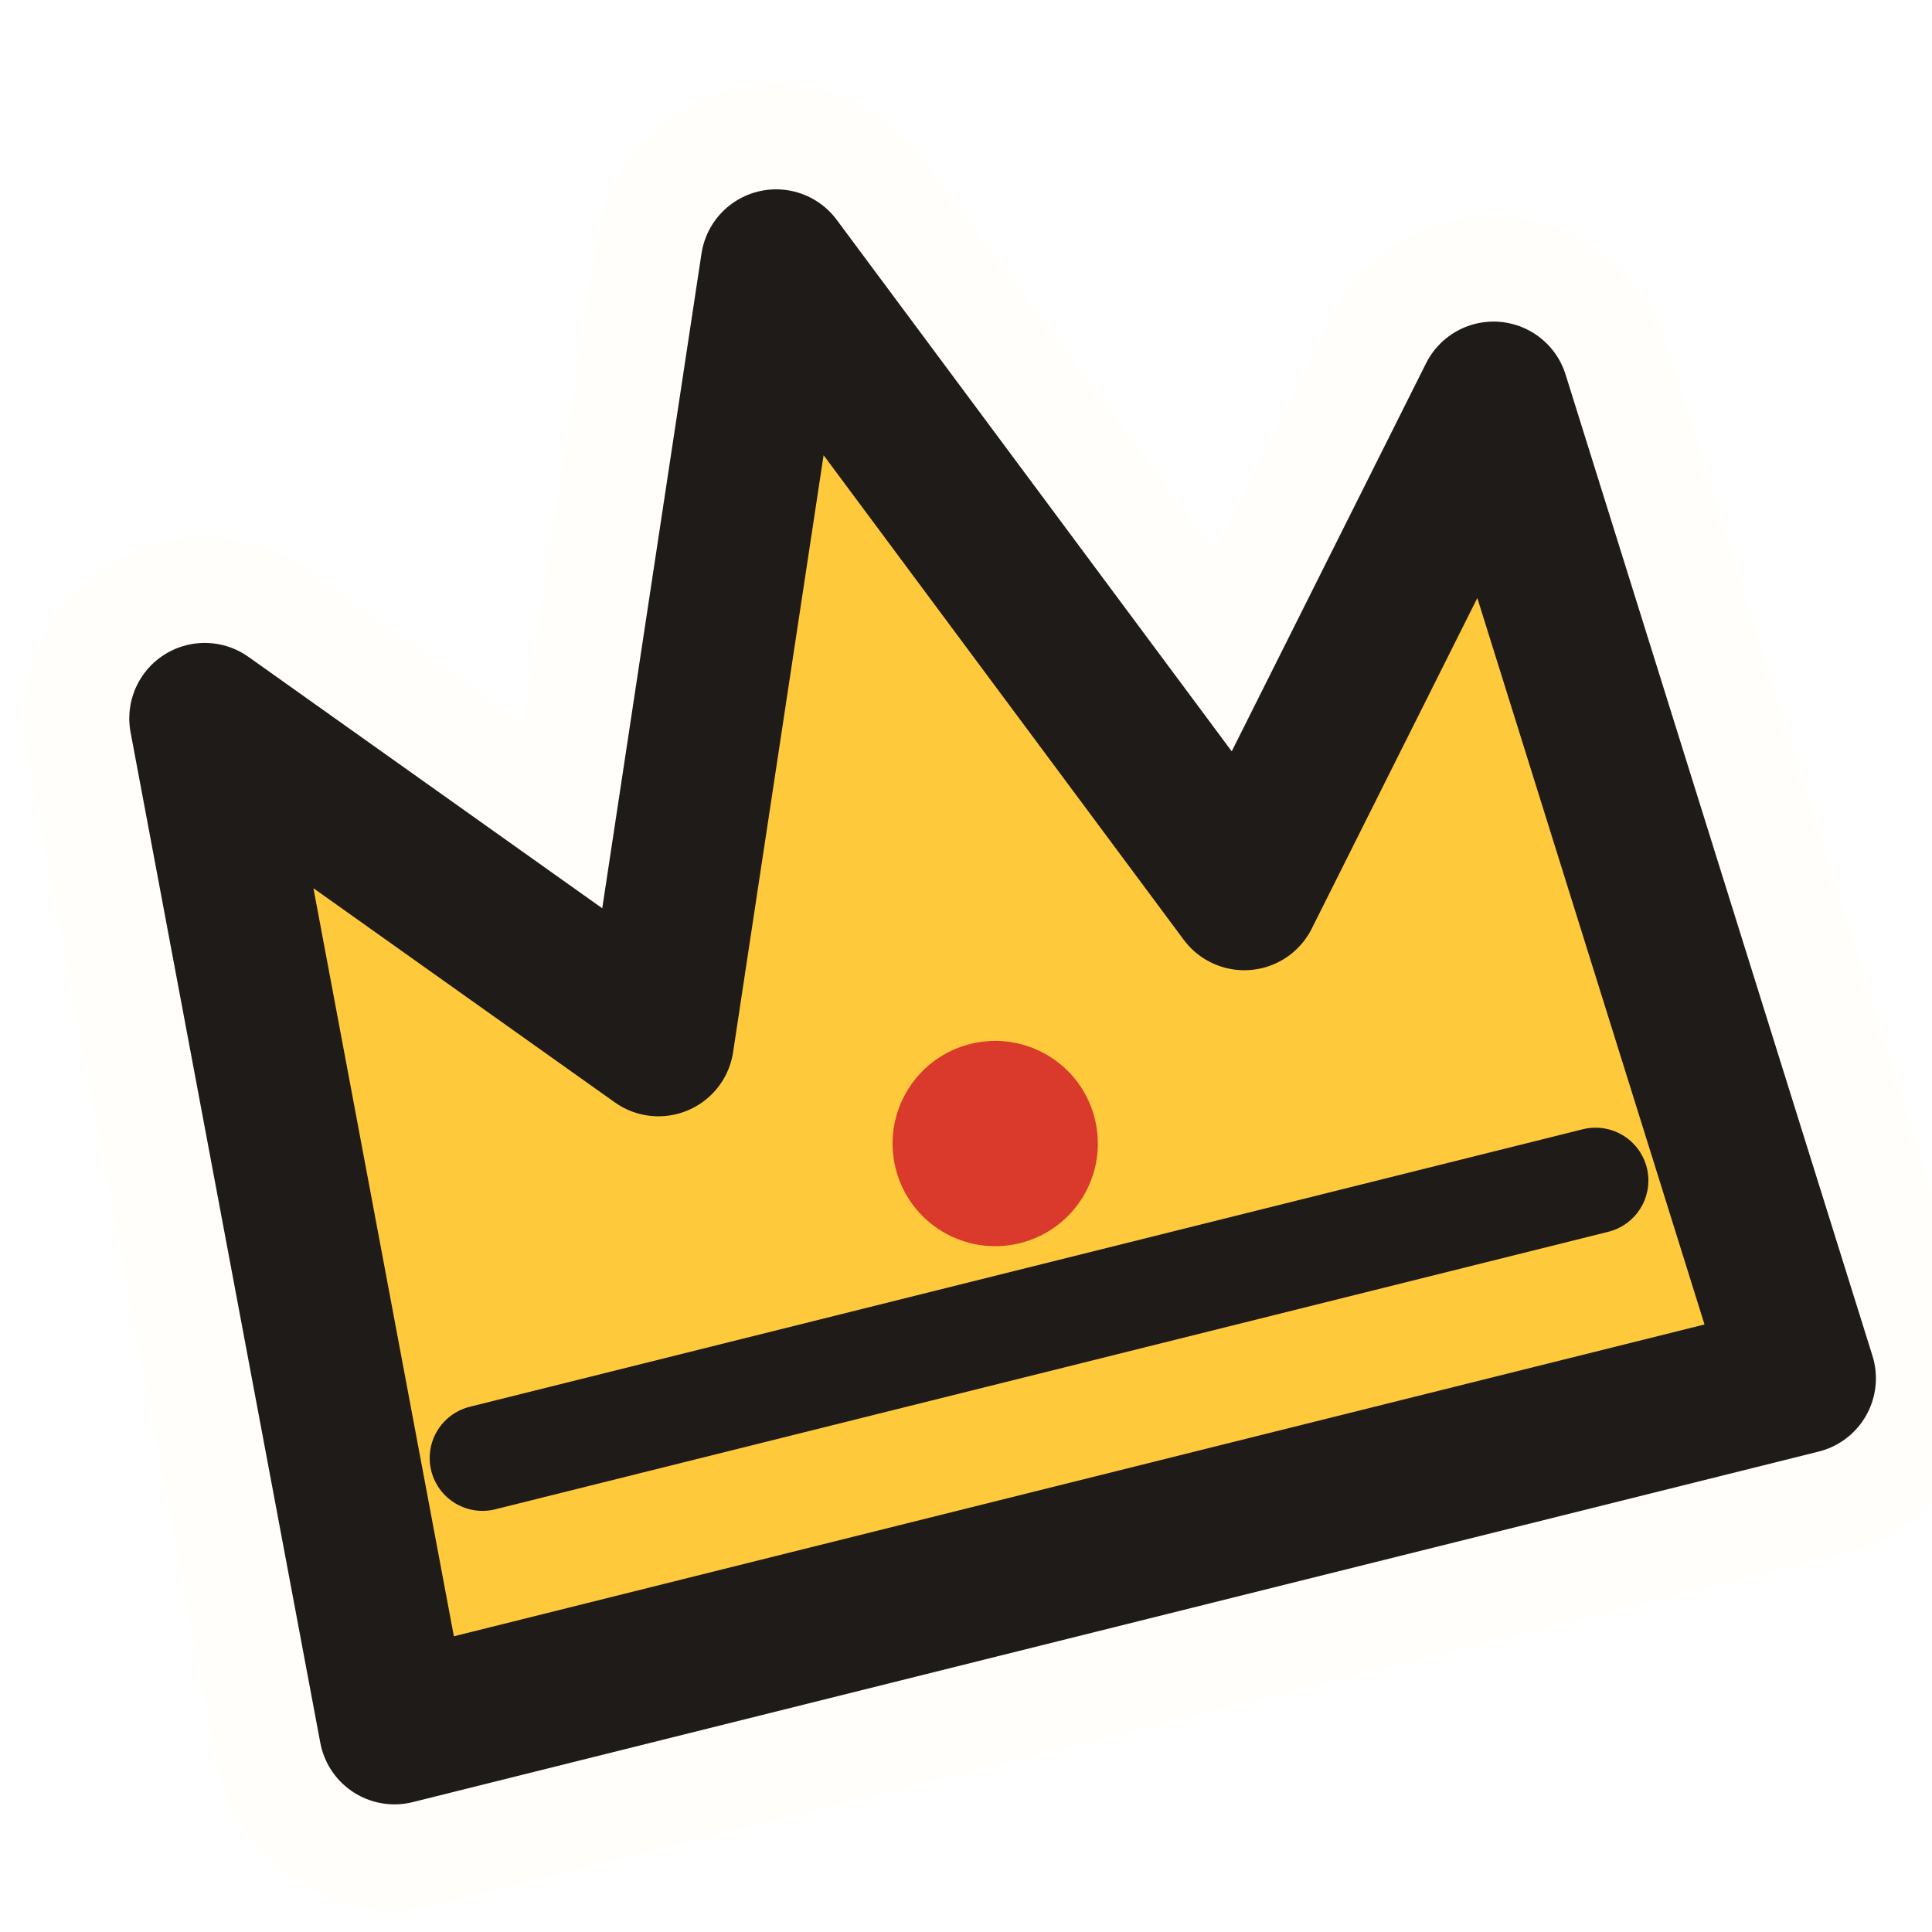
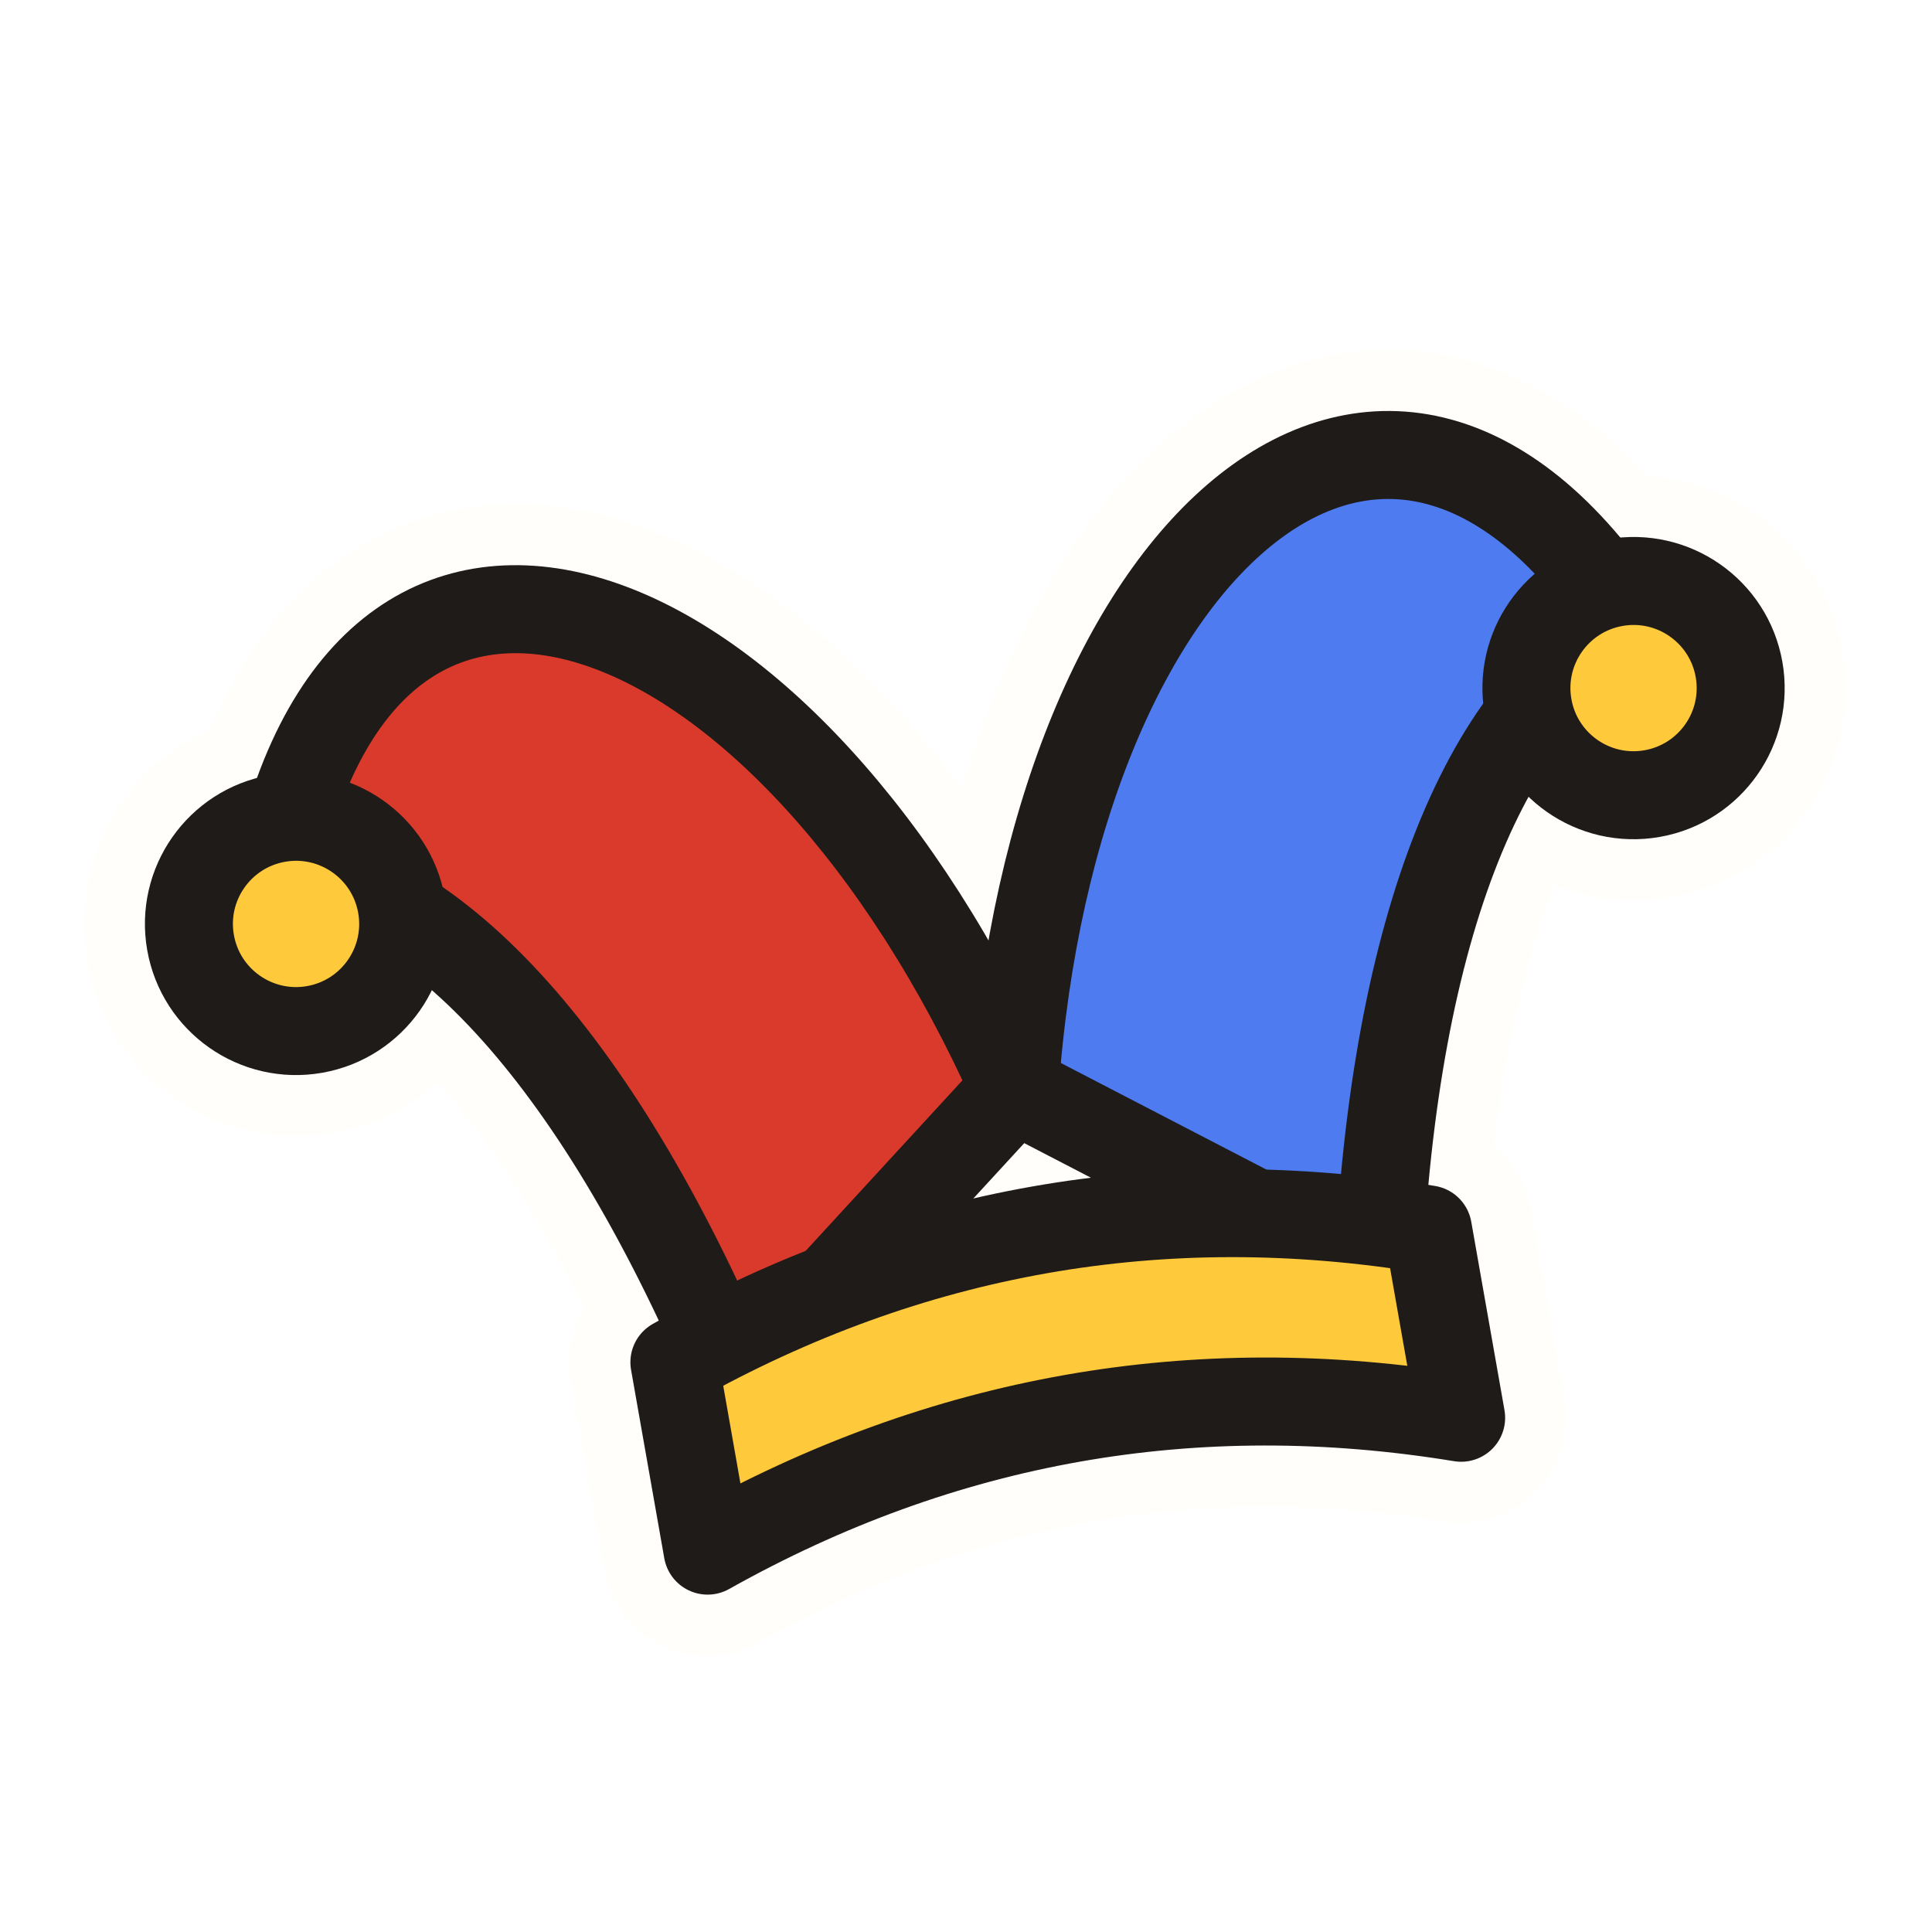
- <svg xmlns="http://www.w3.org/2000/svg" viewBox="0 0 64 64">
-   <g transform="rotate(-14 32 34)" stroke-linejoin="round" stroke-linecap="round">
-     <path d="M8 52 L10 18 L22 32 L32 8 L42 32 L54 18 L56 52 Z" fill="#FFFEFA" stroke="#FFFEFA" stroke-width="12" />
-     <path d="M8 52 L10 18 L22 32 L32 8 L42 32 L54 18 L56 52 Z" fill="#FFC93C" stroke="#1E1B18" stroke-width="5" />
-     <path d="M13 44 H51" fill="none" stroke="#1E1B18" stroke-width="3.5" />
-     <circle cx="32" cy="38" r="3.4" fill="#D93A2B" />
+ <svg xmlns="http://www.w3.org/2000/svg" viewBox="-12 -11 101 101">
+   <g transform="translate(0 10) rotate(-10 40 30)" stroke-linejoin="round" stroke-linecap="round">
+     <g fill="#FFFEFA" stroke="#FFFEFA" stroke-width="11">
+       <path d="M40 36 C33 8 13 -4 4 18 C12 20 19 31 23 49 Z" />
+       <path d="M40 36 C47 8 67 -4 76 18 C68 20 61 31 57 49 Z" />
+       <path d="M20 47 Q40 40 60 47 L60 57 Q40 50 20 57 Z" />
+       <circle cx="4.5" cy="21" r="5.6" />
+       <circle cx="75.5" cy="21" r="5.6" />
+     </g>
+     <g stroke="#1E1B18" stroke-width="4.6">
+       <path d="M40 36 C33 8 13 -4 4 18 C12 20 19 31 23 49 Z" fill="#D93A2B" />
+       <path d="M40 36 C47 8 67 -4 76 18 C68 20 61 31 57 49 Z" fill="#4F7BF0" />
+       <path d="M20 47 Q40 40 60 47 L60 57 Q40 50 20 57 Z" fill="#FFC93C" />
+       <circle cx="4.5" cy="21" r="5.6" fill="#FFC93C" />
+       <circle cx="75.5" cy="21" r="5.6" fill="#FFC93C" />
+     </g>
  </g>
</svg>
